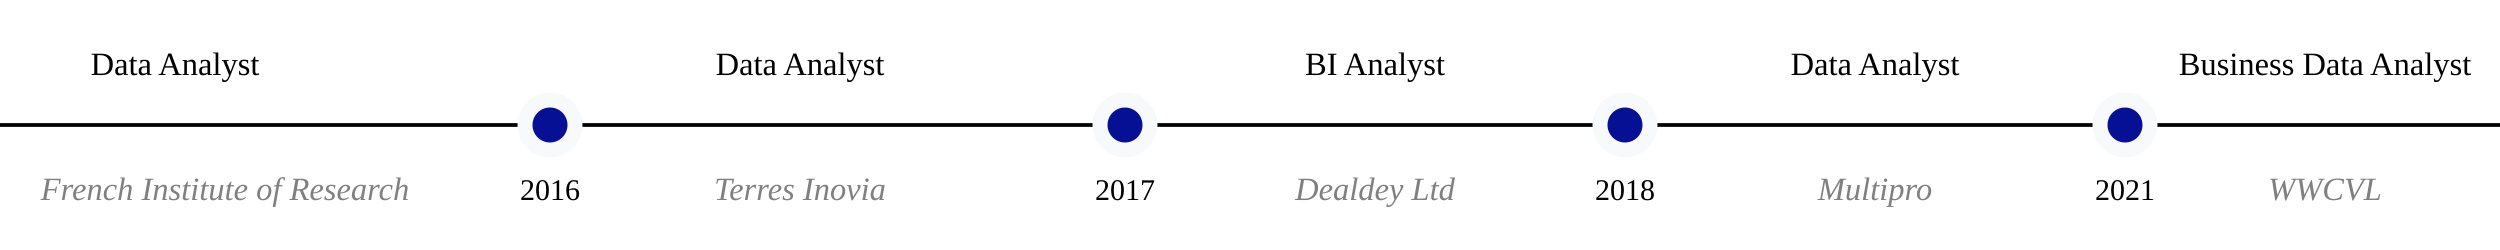
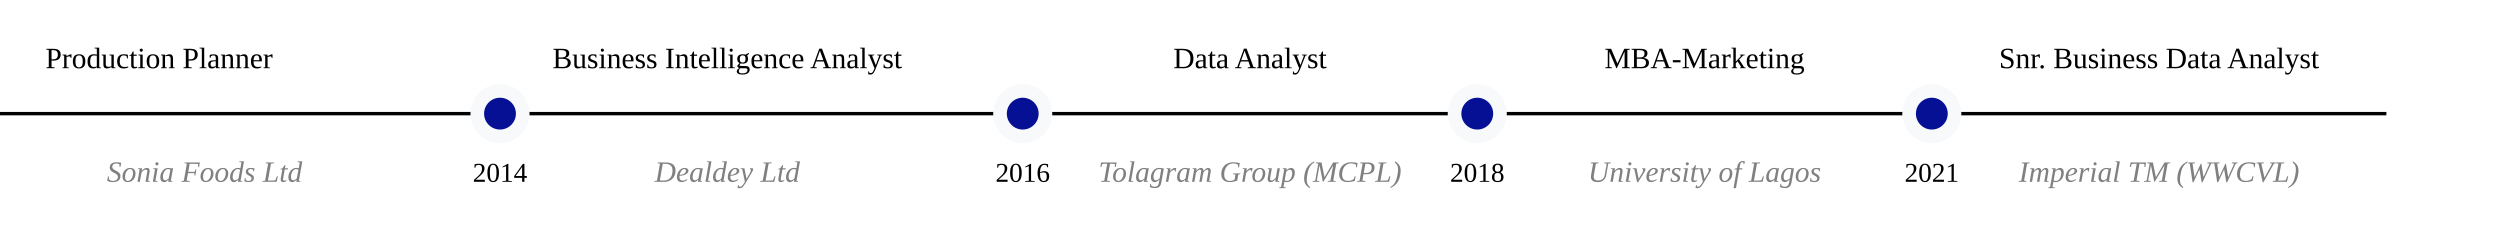
- <svg width="1000" height="100">
-   <line x1="0" y1="50" x2="1000" y2="50" style="stroke:black; stroke-width:1.5" />
+ <svg width="1100" height="100">
+   <line x1="0" y1="50" x2="1050" y2="50" style="stroke:black; stroke-width:1.5" />
  <circle cx="220" cy="50" r="10" stroke="#f8f9fa" stroke-width="6" fill="#051094" />
-   <text text-anchor="middle" x="220" y="80" fill="black">2016</text>
-   <text font-size="13" text-anchor="middle" x="70" y="30" fill="black">Data Analyst</text>
-   <text style="font-style: italic" font-size="13" text-anchor="middle" x="90" y="80" fill="#808080">French Institute of Research</text>
+   <text text-anchor="middle" x="220" y="80" fill="black">2014</text>
+   <text font-size="13" text-anchor="middle" x="70" y="30" fill="black">Production Planner</text>
+   <text style="font-style: italic" font-size="13" text-anchor="middle" x="90" y="80" fill="#808080">Sonia Foods Ltd</text>
  <circle cx="450" cy="50" r="10" stroke="#f8f9fa" stroke-width="6" fill="#051094" />
-   <text text-anchor="middle" x="450" y="80" fill="black">2017</text>
-   <text font-size="13" text-anchor="middle" x="320" y="30" fill="black">Data Analyst</text>
-   <text style="font-style: italic" font-size="13" text-anchor="middle" x="320" y="80" fill="#808080">Terres Inovia</text>
+   <text text-anchor="middle" x="450" y="80" fill="black">2016</text>
+   <text font-size="13" text-anchor="middle" x="320" y="30" fill="black">Business Intelligence Analyst</text>
+   <text style="font-style: italic" font-size="13" text-anchor="middle" x="320" y="80" fill="#808080">Dealdey Ltd</text>
  <circle cx="650" cy="50" r="10" stroke="#f8f9fa" stroke-width="6" fill="#051094" />
  <text text-anchor="middle" x="650" y="80" fill="black">2018</text>
-   <text font-size="13" text-anchor="middle" x="550" y="30" fill="black">BI Analyst</text>
-   <text style="font-style: italic" font-size="13" text-anchor="middle" x="550" y="80" fill="#808080">Dealdey Ltd</text>
+   <text font-size="13" text-anchor="middle" x="550" y="30" fill="black">Data Analyst</text>
+   <text style="font-style: italic" font-size="13" text-anchor="middle" x="550" y="80" fill="#808080">Tolagram Group (MCPL)</text>
  <circle cx="850" cy="50" r="10" stroke="#f8f9fa" stroke-width="6" fill="#051094" />
  <text text-anchor="middle" x="850" y="80" fill="black">2021</text>
-   <text font-size="13" text-anchor="middle" x="750" y="30" fill="black">Data Analyst</text>
-   <text style="font-style: italic" font-size="13" text-anchor="middle" x="750" y="80" fill="#808080">Multipro</text>
-   <text font-size="13" text-anchor="middle" x="930" y="30" fill="black">Business Data Analyst</text>
-   <text style="font-style: italic" font-size="13" text-anchor="middle" x="930" y="80" fill="#808080">WWCVL</text>
+   <text font-size="13" text-anchor="middle" x="750" y="30" fill="black">MBA-Marketing</text>
+   <text style="font-style: italic" font-size="13" text-anchor="middle" x="750" y="80" fill="#808080">University of Lagos</text>
+   <text font-size="13" text-anchor="middle" x="950" y="30" fill="black"> Snr. Business Data Analyst</text>
+   <text style="font-style: italic" font-size="13" text-anchor="middle" x="950" y="80" fill="#808080">Imperial TM (WWCVL)</text>
</svg>
